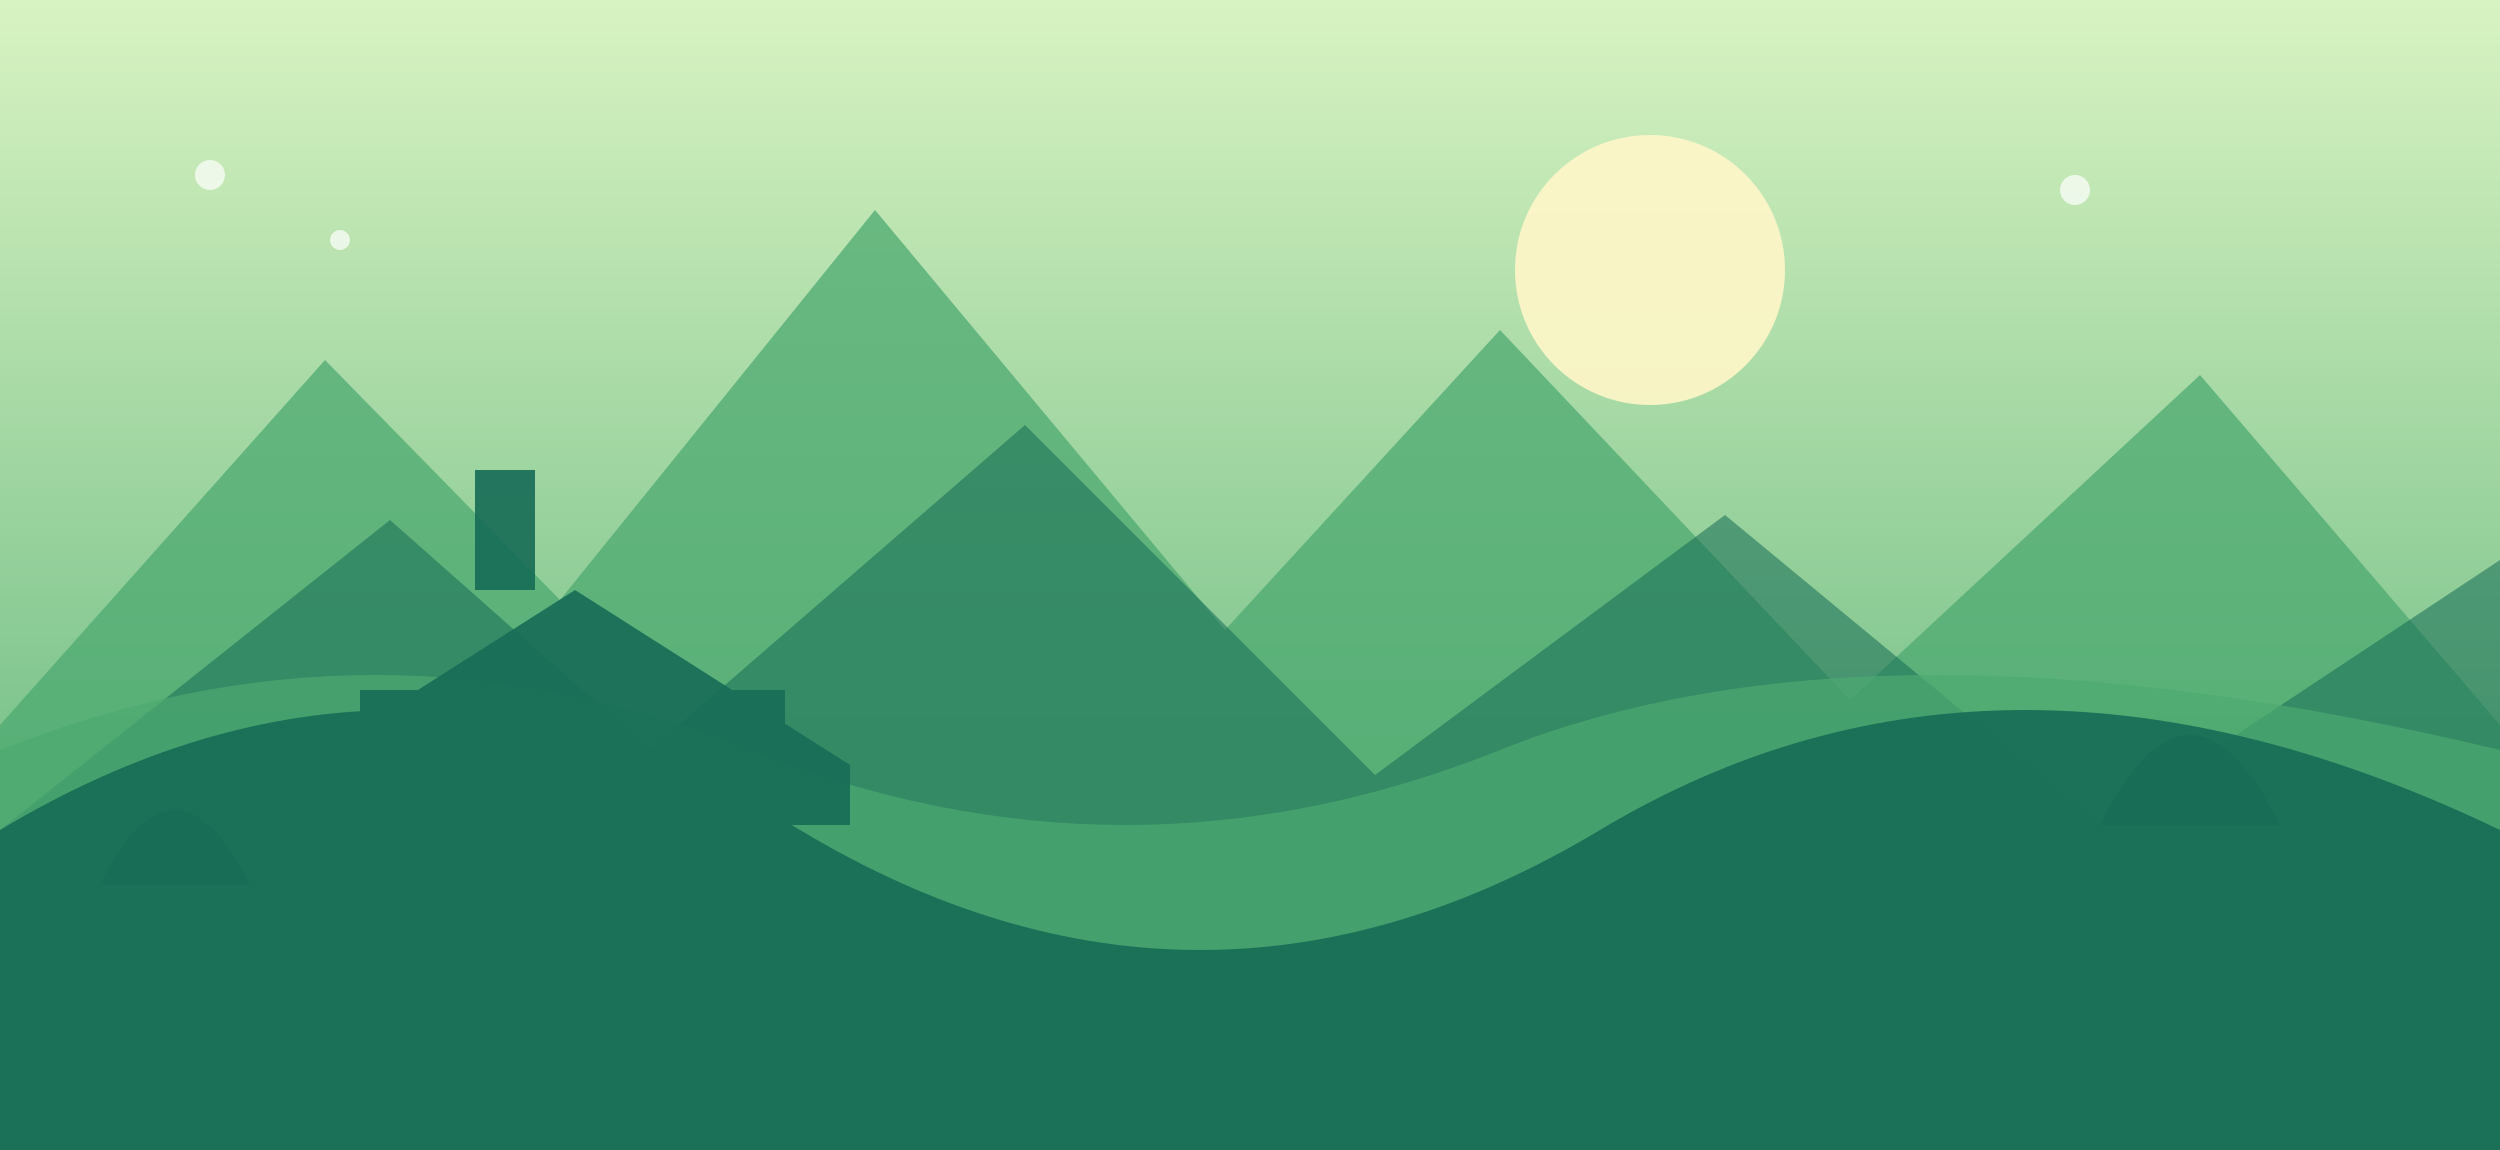
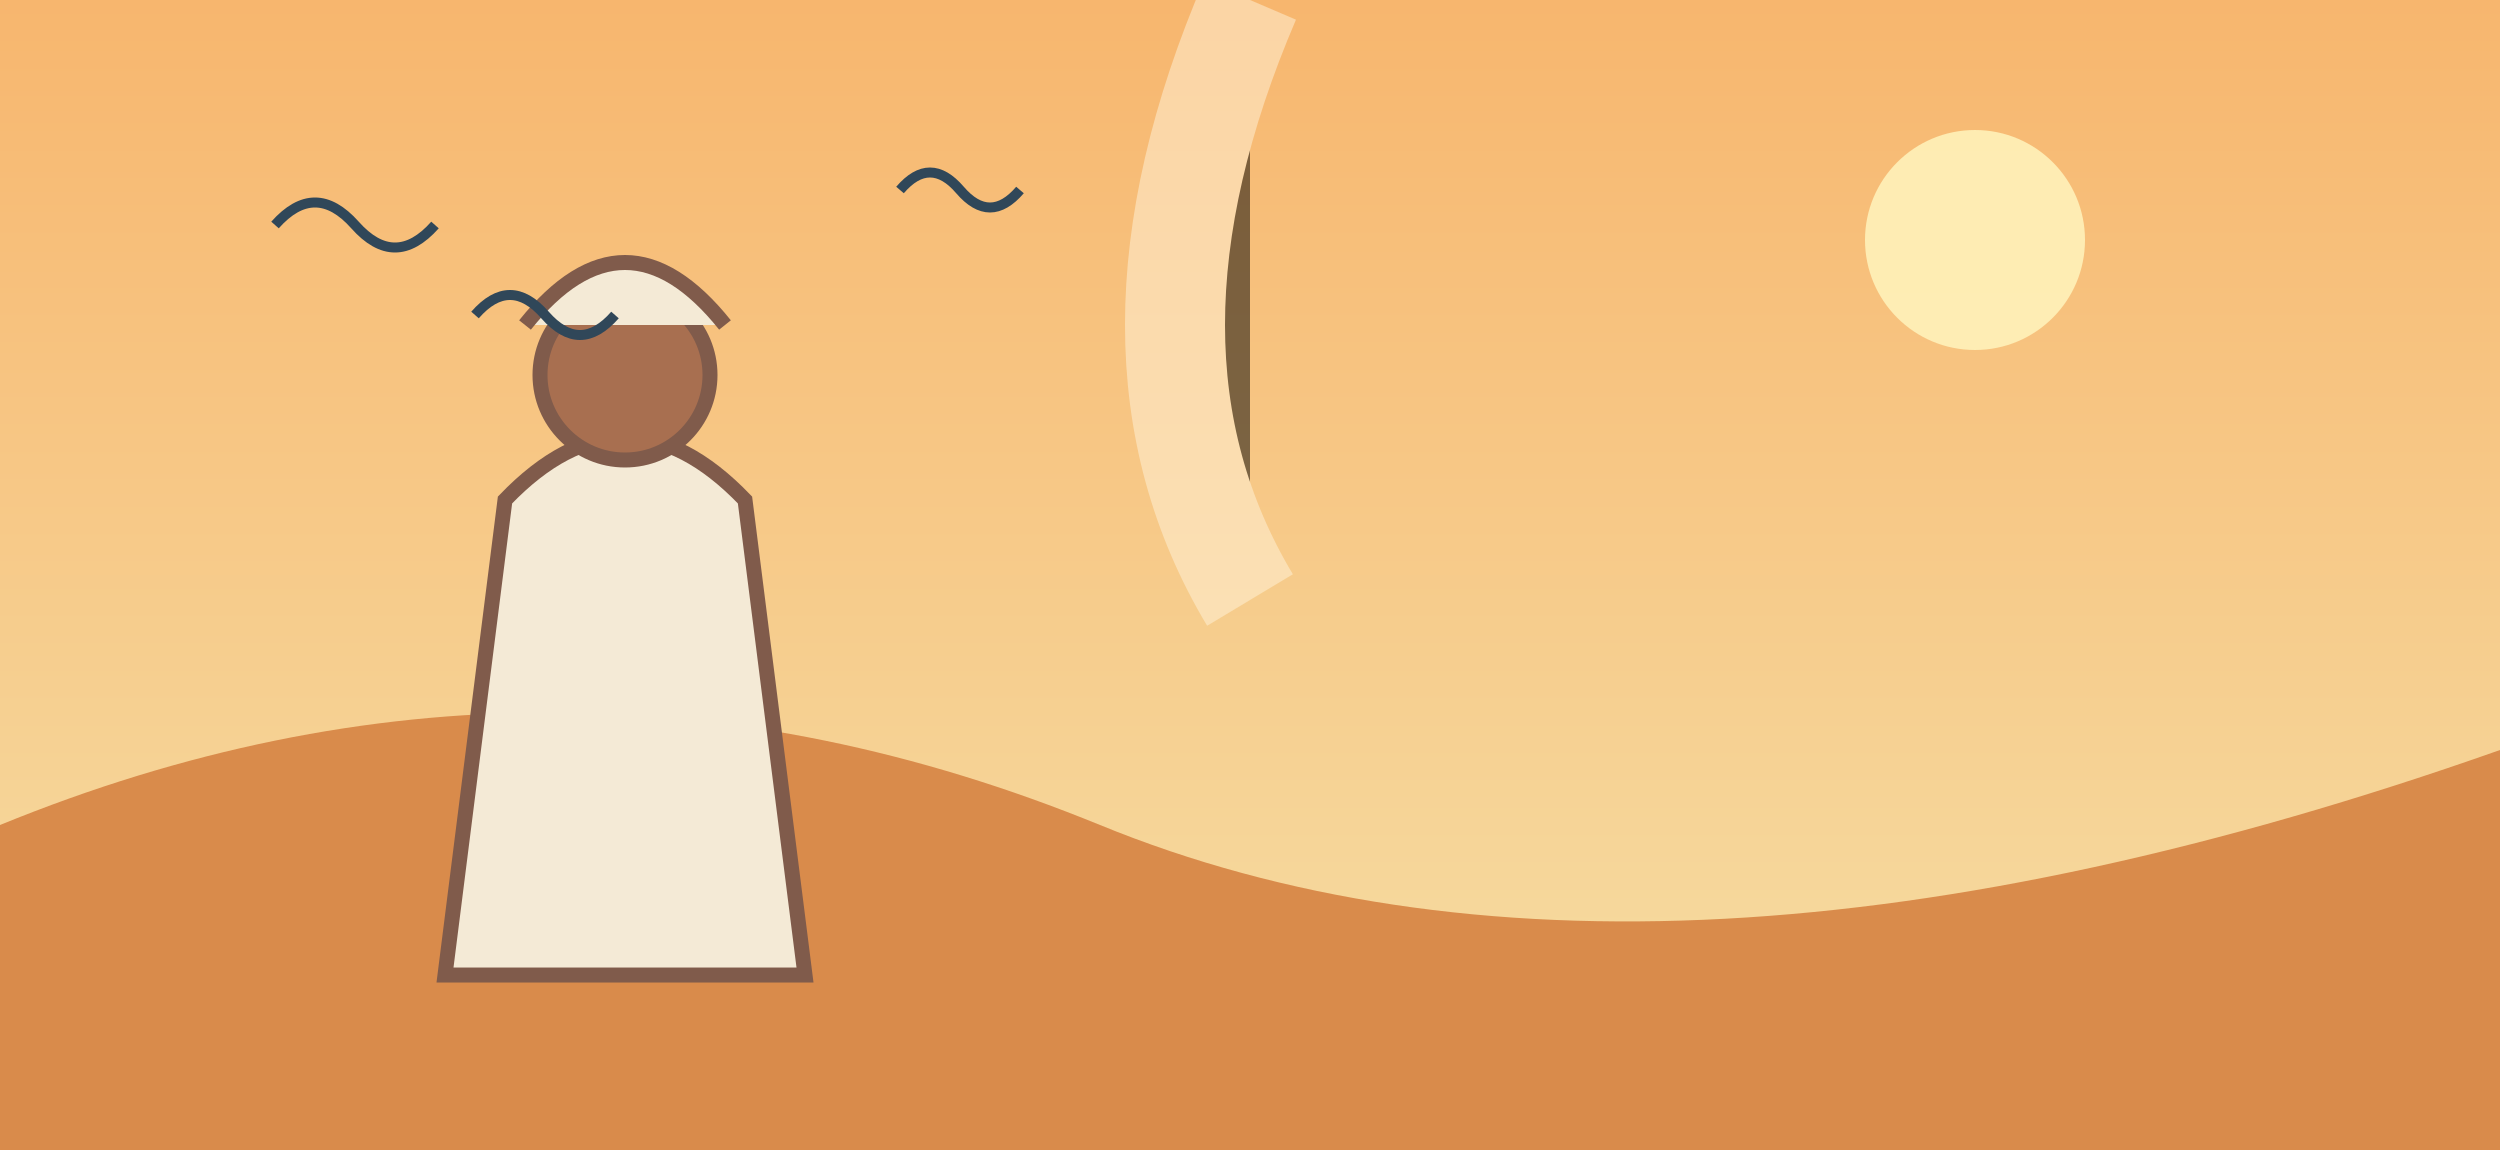
- <svg xmlns="http://www.w3.org/2000/svg" viewBox="0 0 500 230">
+ <svg xmlns="http://www.w3.org/2000/svg" width="1000" height="460" viewBox="0 0 500 230">
  <defs>
-     <linearGradient id="g" x2="0" y2="1">
-       <stop stop-color="#d8f3c2" />
-       <stop offset="1" stop-color="#4caa70" />
+     <linearGradient id="sky" x2="0" y2="1">
+       <stop stop-color="#f7b66e" />
+       <stop offset="1" stop-color="#f6e0a7" />
    </linearGradient>
  </defs>
-   <rect width="500" height="230" fill="url(#g)" />
-   <circle cx="330" cy="54" r="27" fill="#fff6c9" opacity=".9" />
-   <path d="M0 145 L65 72 112 120 175 42 245 126 300 66 370 140 440 75 500 145V230H0Z" fill="#4caa70" opacity=".75" />
-   <path d="M0 166 L78 104 130 150 205 85 275 155 345 103 420 165 500 112V230H0Z" fill="#166b55" opacity=".55" />
-   <path d="M0 150q75-30 150 0t150 0 200 0v80H0Z" fill="#4caa70" opacity=".7" />
-   <path d="M0 196q120-24 240 0t260 0v34H0Z" fill="#4caa70" opacity=".35" />
-   <g fill="#166b55" opacity=".9">
-     <path d="M0 166q80-48 160 0t160 0 180 0v64H0z" />
-     <path d="M60 153l55-35 55 35v12H60z" />
-     <path d="M95 118v-24h12v24zm-23 47v-27h20v27zm65 0v-27h20v27z" />
+   <rect width="500" height="230" fill="url(#sky)" />
+   <circle cx="395" cy="48" r="22" fill="#fff4bd" opacity=".85" />
+   <path d="M0 165Q110 120 220 165T500 150V230H0" fill="#d98b4b" />
+   <g transform="translate(125 65)" fill="#f4ead6" stroke="#805b4b" stroke-width="3">
+     <path d="M-24 35q24-25 48 0l12 95h-72z" />
+     <circle cy="10" r="17" fill="#a86f50" />
+     <path d="M-20 0q20-25 40 0" fill="#f4ead6" />
  </g>
-   <g fill="#fff" opacity=".7">
-     <circle cx="42" cy="35" r="3" />
-     <circle cx="68" cy="48" r="2" />
-     <circle cx="415" cy="38" r="3" />
-   </g>
-   <g fill="#166b55" opacity=".8">
-     <path d="M20 177q15-30 30 0zm400-12q18-36 36 0z" />
+   <path d="M250 0q-30 70 0 120" stroke="#fff4dc" stroke-width="20" opacity=".5" />
+   <g fill="none" stroke="#304759" stroke-width="2">
+     <path d="M55 45q8-9 16 0t16 0M95 63q7-8 14 0t14 0M180 38q6-7 12 0t12 0" />
  </g>
</svg>
